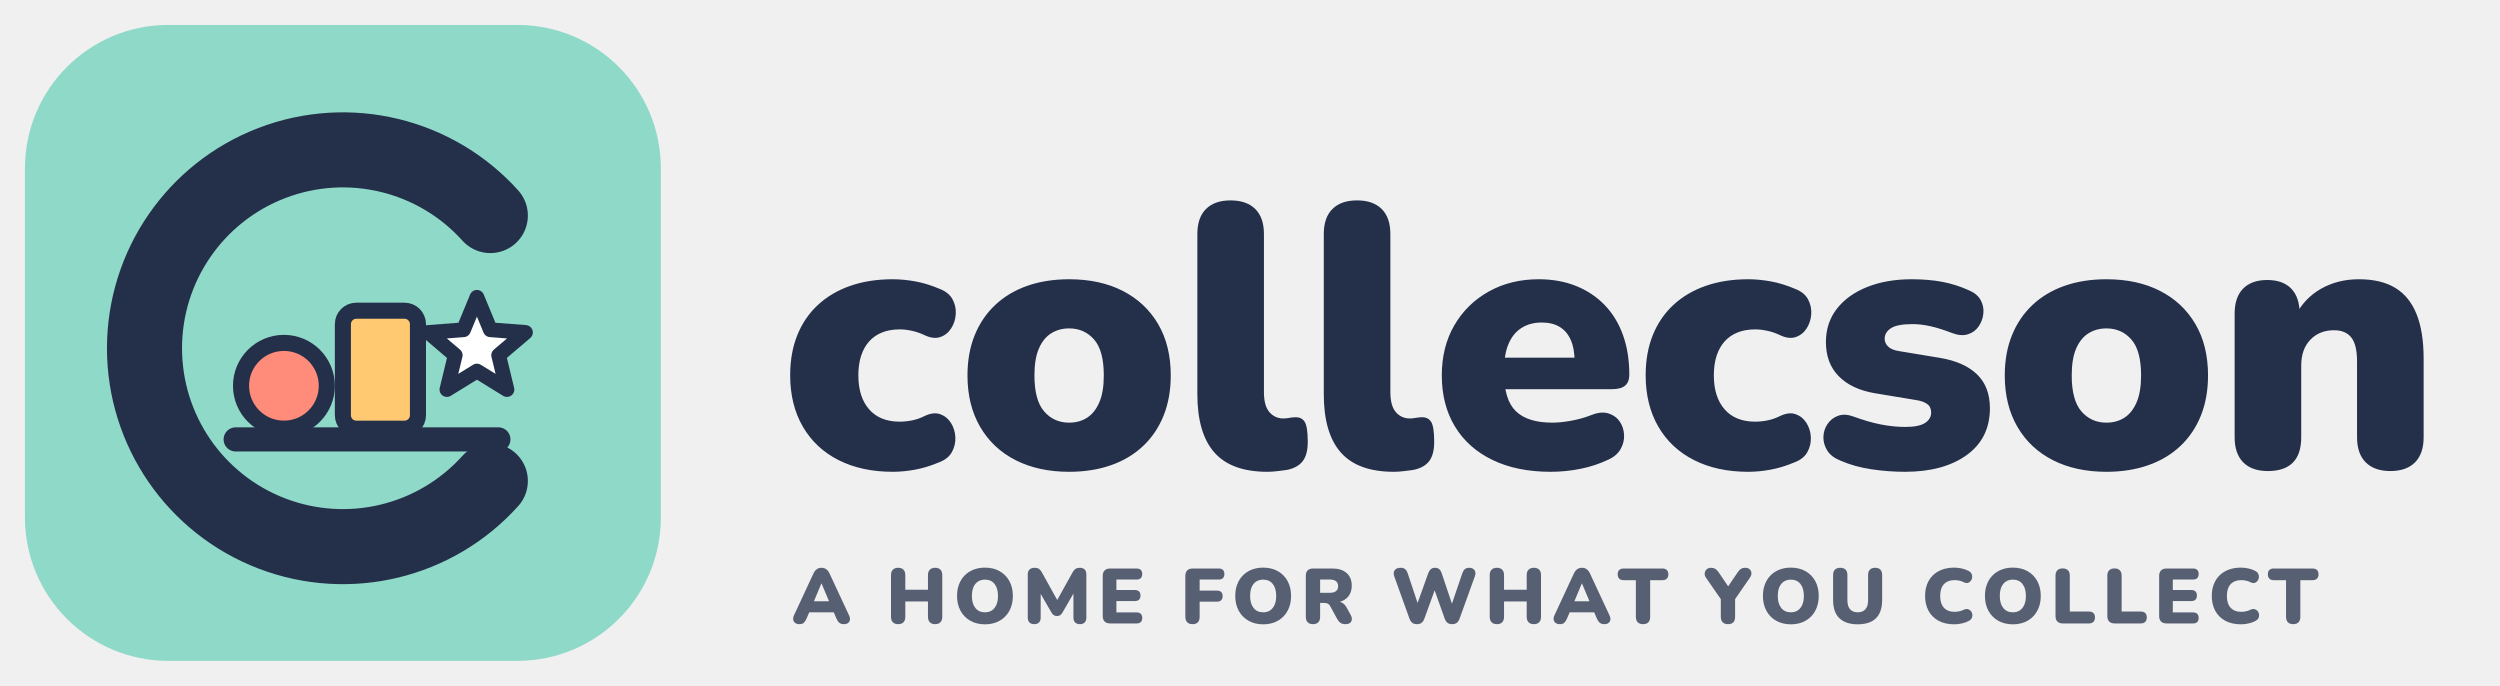
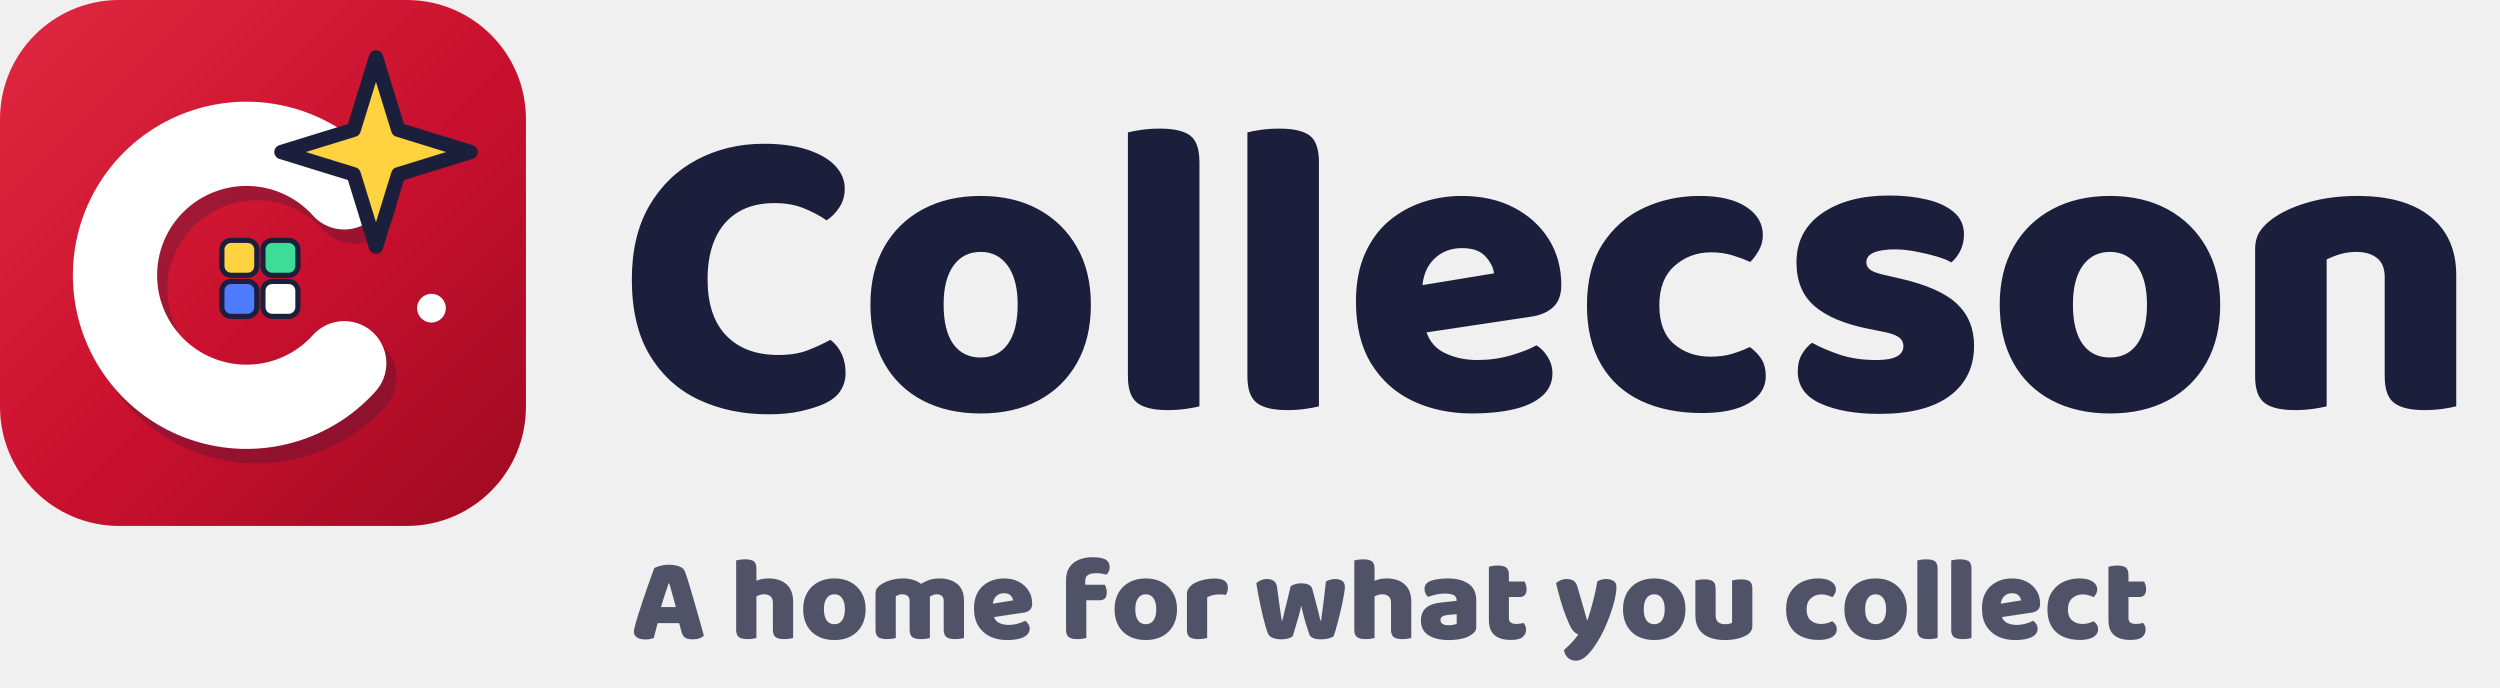
- <svg xmlns="http://www.w3.org/2000/svg" viewBox="0 0 802 220" role="img" aria-label="Collecson">
-   <rect x="8" y="8" width="204" height="204" rx="46" fill="#8FD9C9" />
-   <g transform="translate(110 110) scale(0.86) translate(-110 -110)">
-     <path d="M165.0 161.5 A74 74 0 1 1 165.0 62.5" fill="none" stroke="#24304A" stroke-width="28" stroke-linecap="round" />
-     <path d="M70 146 H168" stroke="#24304A" stroke-width="9" stroke-linecap="round" />
-     <circle cx="88" cy="126" r="16" fill="#FF8C7A" stroke="#24304A" stroke-width="6" />
-     <rect x="110" y="98" width="28" height="44" rx="5" fill="#FFC971" stroke="#24304A" stroke-width="6" />
-     <polygon points="160.0,93.0 165.0,105.1 178.1,106.1 168.1,114.6 171.2,127.4 160.0,120.5 148.8,127.4 151.9,114.6 141.9,106.1 155.0,105.1" fill="#FFFFFF" stroke="#24304A" stroke-width="5.5" stroke-linejoin="round" />
-   </g>
-   <path d="M286.376 151.353Q276.446 151.353 269.032 147.612Q261.617 143.87 257.552 136.872Q253.487 129.873 253.487 120.36Q253.487 113.203 255.779 107.508Q258.07 101.813 262.413 97.799Q266.757 93.784 272.818 91.684Q278.88 89.584 286.376 89.584Q289.876 89.584 293.692 90.28Q297.507 90.977 301.587 92.731Q304.427 93.854 305.601 96.071Q306.776 98.287 306.607 100.793Q306.439 103.3 305.146 105.326Q303.853 107.352 301.674 108.112Q299.496 108.872 296.69 107.562Q294.74 106.615 292.631 106.141Q290.522 105.668 288.615 105.668Q285.422 105.668 282.958 106.66Q280.494 107.652 278.816 109.532Q277.137 111.412 276.249 114.126Q275.36 116.84 275.36 120.403Q275.36 127.368 278.816 131.318Q282.271 135.269 288.615 135.269Q290.522 135.269 292.609 134.855Q294.696 134.442 296.69 133.418Q299.496 132.108 301.653 132.89Q303.809 133.671 305.081 135.698Q306.352 137.724 306.477 140.23Q306.602 142.736 305.406 144.953Q304.21 147.169 301.413 148.249Q297.377 149.96 293.627 150.656Q289.876 151.353 286.376 151.353ZM342.973 151.353Q333.163 151.353 325.83 147.633Q318.497 143.913 314.432 136.937Q310.367 129.96 310.367 120.447Q310.367 113.29 312.659 107.595Q314.95 101.9 319.255 97.842Q323.56 93.784 329.578 91.684Q335.596 89.584 342.973 89.584Q352.859 89.584 360.153 93.304Q367.448 97.024 371.513 103.94Q375.578 110.857 375.578 120.447Q375.578 127.603 373.286 133.32Q370.995 139.037 366.69 143.095Q362.385 147.153 356.367 149.253Q350.349 151.353 342.973 151.353ZM342.973 135.586Q346.263 135.586 348.742 134Q351.221 132.415 352.659 129.074Q354.098 125.734 354.098 120.447Q354.098 112.456 350.976 108.904Q347.853 105.351 342.973 105.351Q339.759 105.351 337.241 106.915Q334.724 108.479 333.286 111.781Q331.847 115.083 331.847 120.447Q331.847 128.394 334.969 131.99Q338.092 135.586 342.973 135.586ZM406.603 151.353Q395.034 151.353 389.572 145.155Q384.111 138.957 384.111 126.461V75.065Q384.111 69.813 386.874 67.05Q389.637 64.287 394.769 64.287Q399.902 64.287 402.686 67.05Q405.471 69.813 405.471 75.065V125.818Q405.471 130.188 407.236 132.215Q409.001 134.242 411.712 134.242Q412.596 134.242 413.512 134.068Q414.429 133.893 415.422 133.849Q417.562 133.762 418.545 135.324Q419.528 136.885 419.528 141.745Q419.528 145.894 417.868 147.995Q416.209 150.097 412.759 150.763Q411.789 150.883 409.971 151.118Q408.153 151.353 406.603 151.353ZM447.163 151.353Q435.594 151.353 430.132 145.155Q424.671 138.957 424.671 126.461V75.065Q424.671 69.813 427.434 67.05Q430.197 64.287 435.329 64.287Q440.462 64.287 443.246 67.05Q446.031 69.813 446.031 75.065V125.818Q446.031 130.188 447.796 132.215Q449.561 134.242 452.272 134.242Q453.156 134.242 454.072 134.068Q454.989 133.893 455.982 133.849Q458.122 133.762 459.105 135.324Q460.088 136.885 460.088 141.745Q460.088 145.894 458.428 147.995Q456.769 150.097 453.319 150.763Q452.349 150.883 450.531 151.118Q448.713 151.353 447.163 151.353ZM497.446 151.353Q486.643 151.353 478.792 147.557Q470.94 143.76 466.734 136.805Q462.527 129.85 462.527 120.413Q462.527 111.293 466.537 104.377Q470.547 97.46 477.59 93.522Q484.633 89.584 493.613 89.584Q500.236 89.584 505.599 91.739Q510.962 93.893 514.809 97.887Q518.655 101.88 520.669 107.532Q522.682 113.183 522.682 120.176Q522.682 122.566 521.335 123.706Q519.988 124.846 517.152 124.846H480.394V114.75H506.988L505.145 116.244Q505.145 111.873 503.908 109.073Q502.671 106.272 500.339 104.867Q498.007 103.462 494.596 103.462Q490.859 103.462 488.123 105.189Q485.388 106.916 483.949 110.294Q482.511 113.673 482.511 118.71V119.704Q482.511 128.241 486.288 131.913Q490.065 135.586 497.992 135.586Q500.653 135.586 504.093 134.959Q507.533 134.332 510.63 133.102Q513.763 131.892 516.066 132.646Q518.369 133.401 519.624 135.252Q520.879 137.104 521.004 139.495Q521.129 141.886 519.884 144.069Q518.64 146.253 515.867 147.496Q511.743 149.446 507.011 150.4Q502.279 151.353 497.446 151.353ZM560.816 151.353Q550.886 151.353 543.472 147.612Q536.057 143.87 531.992 136.872Q527.927 129.873 527.927 120.36Q527.927 113.203 530.219 107.508Q532.51 101.813 536.853 97.799Q541.197 93.784 547.258 91.684Q553.32 89.584 560.816 89.584Q564.316 89.584 568.132 90.28Q571.947 90.977 576.027 92.731Q578.867 93.854 580.041 96.071Q581.216 98.287 581.047 100.793Q580.879 103.3 579.586 105.326Q578.293 107.352 576.114 108.112Q573.936 108.872 571.13 107.562Q569.18 106.615 567.071 106.141Q564.962 105.668 563.055 105.668Q559.862 105.668 557.398 106.66Q554.934 107.652 553.256 109.532Q551.577 111.412 550.689 114.126Q549.8 116.84 549.8 120.403Q549.8 127.368 553.256 131.318Q556.711 135.269 563.055 135.269Q564.962 135.269 567.049 134.855Q569.136 134.442 571.13 133.418Q573.936 132.108 576.093 132.89Q578.249 133.671 579.521 135.698Q580.792 137.724 580.917 140.23Q581.042 142.736 579.846 144.953Q578.65 147.169 575.853 148.249Q571.817 149.96 568.067 150.656Q564.316 151.353 560.816 151.353ZM611.136 151.353Q605.747 151.353 600.331 150.541Q594.916 149.73 590.433 147.779Q587.44 146.579 586.162 144.5Q584.884 142.42 584.949 140.148Q585.014 137.877 586.264 136.026Q587.514 134.174 589.632 133.393Q591.75 132.612 594.436 133.572Q599.389 135.392 603.436 136.177Q607.483 136.962 611.18 136.962Q615.637 136.962 617.576 135.672Q619.515 134.381 619.515 132.367Q619.515 130.527 618.229 129.601Q616.944 128.676 614.68 128.339L601.377 126.136Q593.937 124.849 589.846 120.676Q585.754 116.503 585.754 109.76Q585.754 103.54 589.279 99.033Q592.804 94.527 599.019 92.055Q605.233 89.584 613.243 89.584Q618.676 89.584 623.105 90.417Q627.533 91.251 631.776 93.191Q634.343 94.304 635.424 96.324Q636.506 98.344 636.26 100.615Q636.015 102.886 634.744 104.721Q633.472 106.556 631.316 107.239Q629.16 107.922 626.353 106.885Q622.403 105.348 619.328 104.662Q616.253 103.975 613.593 103.975Q608.632 103.975 606.617 105.287Q604.601 106.599 604.601 108.656Q604.601 110.104 605.707 111.171Q606.812 112.238 609.066 112.608L622.369 114.811Q630.092 116.098 634.227 120.091Q638.362 124.084 638.362 130.947Q638.362 140.627 630.909 145.99Q623.456 151.353 611.136 151.353ZM675.733 151.353Q665.923 151.353 658.59 147.633Q651.257 143.913 647.192 136.937Q643.127 129.96 643.127 120.447Q643.127 113.29 645.419 107.595Q647.71 101.9 652.015 97.842Q656.32 93.784 662.338 91.684Q668.356 89.584 675.733 89.584Q685.619 89.584 692.913 93.304Q700.208 97.024 704.273 103.94Q708.338 110.857 708.338 120.447Q708.338 127.603 706.046 133.32Q703.755 139.037 699.45 143.095Q695.145 147.153 689.127 149.253Q683.109 151.353 675.733 151.353ZM675.733 135.586Q679.023 135.586 681.502 134Q683.981 132.415 685.419 129.074Q686.858 125.734 686.858 120.447Q686.858 112.456 683.736 108.904Q680.613 105.351 675.733 105.351Q672.519 105.351 670.001 106.915Q667.484 108.479 666.046 111.781Q664.607 115.083 664.607 120.447Q664.607 128.394 667.729 131.99Q670.852 135.586 675.733 135.586ZM727.529 151.113Q722.397 151.113 719.634 148.329Q716.871 145.544 716.871 140.292V100.602Q716.871 95.349 719.595 92.587Q722.32 89.824 727.333 89.824Q732.345 89.824 735.031 92.587Q737.718 95.349 737.718 100.602V106.157L736.398 101.241Q739.267 95.647 744.618 92.615Q749.968 89.584 756.741 89.584Q763.821 89.584 768.381 92.339Q772.941 95.093 775.221 100.74Q777.501 106.387 777.501 115.083V140.292Q777.501 145.544 774.738 148.329Q771.975 151.113 766.843 151.113Q761.71 151.113 758.926 148.329Q756.141 145.544 756.141 140.292V115.956Q756.141 110.572 754.289 108.257Q752.437 105.941 748.8 105.941Q744.039 105.941 741.135 109.008Q738.231 112.076 738.231 117.23V140.292Q738.231 151.113 727.529 151.113Z" fill="#24304A" />
-   <path d="M256.435 200.232Q255.644 200.232 255.122 199.861Q254.599 199.49 254.469 198.852Q254.338 198.214 254.699 197.416L260.932 184.02Q261.385 183.039 262.039 182.591Q262.693 182.143 263.548 182.143Q264.395 182.143 265.041 182.591Q265.687 183.039 266.14 184.02L272.382 197.416Q272.768 198.23 272.653 198.873Q272.539 199.515 272.037 199.874Q271.535 200.232 270.769 200.232Q269.781 200.232 269.242 199.775Q268.703 199.317 268.275 198.314L266.922 195.162L268.687 196.436H258.376L260.141 195.162L258.797 198.314Q258.36 199.327 257.882 199.779Q257.405 200.232 256.435 200.232ZM263.498 187.175 260.605 194.095 259.891 192.896H267.172L266.467 194.095L263.548 187.175ZM288.133 200.232Q287.023 200.232 286.427 199.619Q285.831 199.006 285.831 197.88V184.495Q285.831 183.36 286.427 182.752Q287.023 182.143 288.133 182.143Q289.243 182.143 289.831 182.752Q290.42 183.36 290.42 184.495V189.182H297.691V184.495Q297.691 183.36 298.287 182.752Q298.883 182.143 299.993 182.143Q301.103 182.143 301.691 182.752Q302.28 183.36 302.28 184.495V197.88Q302.28 199.006 301.691 199.619Q301.103 200.232 299.993 200.232Q298.883 200.232 298.287 199.619Q297.691 199.006 297.691 197.88V192.959H290.42V197.88Q290.42 199.006 289.844 199.619Q289.268 200.232 288.133 200.232ZM315.971 200.282Q313.31 200.282 311.285 199.141Q309.261 198.0 308.139 195.947Q307.017 193.893 307.017 191.175Q307.017 189.116 307.657 187.445Q308.297 185.775 309.482 184.58Q310.666 183.384 312.316 182.739Q313.967 182.093 315.971 182.093Q318.658 182.093 320.67 183.222Q322.682 184.35 323.803 186.391Q324.925 188.432 324.925 191.166Q324.925 193.225 324.285 194.9Q323.645 196.575 322.461 197.783Q321.277 198.991 319.627 199.636Q317.976 200.282 315.971 200.282ZM315.971 196.43Q317.293 196.43 318.223 195.8Q319.153 195.17 319.654 193.992Q320.155 192.815 320.155 191.175Q320.155 188.702 319.048 187.323Q317.942 185.945 315.971 185.945Q314.675 185.945 313.732 186.562Q312.79 187.18 312.289 188.345Q311.788 189.51 311.788 191.175Q311.788 193.655 312.899 195.043Q314.009 196.43 315.971 196.43ZM331.778 200.232Q330.775 200.232 330.24 199.68Q329.706 199.129 329.706 198.125V184.25Q329.706 183.237 330.281 182.69Q330.857 182.143 331.892 182.143Q332.773 182.143 333.287 182.484Q333.801 182.826 334.229 183.608L339.589 193.261H338.726L344.086 183.608Q344.514 182.826 345.032 182.484Q345.549 182.143 346.414 182.143Q347.417 182.143 347.96 182.69Q348.502 183.237 348.502 184.25V198.125Q348.502 199.129 347.972 199.68Q347.442 200.232 346.43 200.232Q345.427 200.232 344.892 199.68Q344.357 199.129 344.357 198.125V189.52H344.875L340.839 196.524Q340.509 197.077 340.114 197.349Q339.719 197.621 339.085 197.621Q338.45 197.621 338.046 197.344Q337.642 197.068 337.322 196.524L333.267 189.511H333.851V198.125Q333.851 199.129 333.321 199.68Q332.791 200.232 331.778 200.232ZM356.142 200.0Q354.982 200.0 354.369 199.387Q353.756 198.774 353.756 197.614V184.761Q353.756 183.601 354.369 182.988Q354.982 182.375 356.142 182.375H364.636Q365.517 182.375 365.974 182.828Q366.431 183.28 366.431 184.136Q366.431 185 365.974 185.458Q365.517 185.915 364.636 185.915H358.14V189.28H364.07Q364.96 189.28 365.412 189.733Q365.865 190.186 365.865 191.05Q365.865 191.914 365.412 192.367Q364.96 192.82 364.07 192.82H358.14V196.46H364.636Q365.517 196.46 365.974 196.913Q366.431 197.366 366.431 198.23Q366.431 199.095 365.974 199.547Q365.517 200.0 364.636 200.0ZM382.576 200.232Q381.466 200.232 380.861 199.619Q380.256 199.006 380.256 197.845V184.761Q380.256 183.601 380.869 182.988Q381.482 182.375 382.642 182.375H390.984Q391.873 182.375 392.326 182.828Q392.779 183.28 392.779 184.136Q392.779 185 392.326 185.458Q391.873 185.915 390.984 185.915H384.845V189.469H390.427Q391.308 189.469 391.765 189.922Q392.222 190.374 392.222 191.23Q392.222 192.094 391.765 192.552Q391.308 193.009 390.427 193.009H384.845V197.845Q384.845 200.232 382.576 200.232ZM405.221 200.282Q402.56 200.282 400.535 199.141Q398.511 198.0 397.389 195.947Q396.267 193.893 396.267 191.175Q396.267 189.116 396.907 187.445Q397.547 185.775 398.732 184.58Q399.916 183.384 401.566 182.739Q403.217 182.093 405.221 182.093Q407.908 182.093 409.92 183.222Q411.932 184.35 413.053 186.391Q414.175 188.432 414.175 191.166Q414.175 193.225 413.535 194.9Q412.895 196.575 411.711 197.783Q410.527 198.991 408.877 199.636Q407.226 200.282 405.221 200.282ZM405.221 196.43Q406.543 196.43 407.473 195.8Q408.403 195.17 408.904 193.992Q409.405 192.815 409.405 191.175Q409.405 188.702 408.298 187.323Q407.192 185.945 405.221 185.945Q403.925 185.945 402.982 186.562Q402.04 187.18 401.539 188.345Q401.038 189.51 401.038 191.175Q401.038 193.655 402.149 195.043Q403.259 196.43 405.221 196.43ZM421.208 200.232Q420.098 200.232 419.502 199.619Q418.906 199.006 418.906 197.895V184.702Q418.906 183.567 419.514 182.971Q420.123 182.375 421.233 182.375H427.386Q430.382 182.375 432.012 183.842Q433.643 185.31 433.643 187.889Q433.643 189.578 432.907 190.809Q432.17 192.04 430.781 192.705Q429.391 193.37 427.386 193.37L427.579 192.931H428.787Q429.86 192.931 430.678 193.439Q431.497 193.947 432.056 194.99L433.292 197.252Q433.704 197.984 433.671 198.668Q433.638 199.352 433.136 199.792Q432.635 200.232 431.64 200.232Q430.678 200.232 430.061 199.833Q429.445 199.433 428.976 198.578L426.691 194.391Q426.4 193.844 425.939 193.637Q425.479 193.429 424.88 193.429H423.495V197.895Q423.495 199.006 422.919 199.619Q422.343 200.232 421.208 200.232ZM423.495 190.176H426.548Q427.874 190.176 428.57 189.647Q429.266 189.118 429.266 188.028Q429.266 186.964 428.57 186.435Q427.874 185.906 426.548 185.906H423.495ZM454.56 200.232Q453.63 200.232 453.058 199.795Q452.486 199.358 452.14 198.419L447.266 184.857Q446.863 183.722 447.41 182.933Q447.958 182.143 449.314 182.143Q450.26 182.143 450.779 182.583Q451.297 183.023 451.602 183.954L455.32 195.117H454.16L458.158 183.947Q458.504 183.017 459.022 182.58Q459.541 182.143 460.364 182.143Q461.188 182.143 461.698 182.58Q462.207 183.017 462.521 183.972L466.273 195.117H465.286L469.095 183.954Q469.4 183.033 469.91 182.588Q470.421 182.143 471.342 182.143Q472.51 182.143 473.036 182.933Q473.563 183.722 473.144 184.857L468.236 198.444Q467.907 199.358 467.347 199.795Q466.787 200.232 465.841 200.232Q464.911 200.232 464.343 199.795Q463.775 199.358 463.445 198.419L459.926 188.525H460.548L456.947 198.444Q456.601 199.358 456.054 199.795Q455.507 200.232 454.56 200.232ZM480.208 200.232Q479.098 200.232 478.502 199.619Q477.906 199.006 477.906 197.88V184.495Q477.906 183.36 478.502 182.752Q479.098 182.143 480.208 182.143Q481.318 182.143 481.906 182.752Q482.495 183.36 482.495 184.495V189.182H489.766V184.495Q489.766 183.36 490.362 182.752Q490.958 182.143 492.068 182.143Q493.178 182.143 493.766 182.752Q494.355 183.36 494.355 184.495V197.88Q494.355 199.006 493.766 199.619Q493.178 200.232 492.068 200.232Q490.958 200.232 490.362 199.619Q489.766 199.006 489.766 197.88V192.959H482.495V197.88Q482.495 199.006 481.919 199.619Q481.343 200.232 480.208 200.232ZM500.385 200.232Q499.594 200.232 499.072 199.861Q498.549 199.49 498.419 198.852Q498.288 198.214 498.649 197.416L504.882 184.02Q505.335 183.039 505.989 182.591Q506.643 182.143 507.498 182.143Q508.345 182.143 508.991 182.591Q509.637 183.039 510.09 184.02L516.332 197.416Q516.718 198.23 516.603 198.873Q516.489 199.515 515.987 199.874Q515.485 200.232 514.719 200.232Q513.731 200.232 513.192 199.775Q512.653 199.317 512.225 198.314L510.872 195.162L512.637 196.436H502.326L504.091 195.162L502.747 198.314Q502.31 199.327 501.832 199.779Q501.355 200.232 500.385 200.232ZM507.448 187.175 504.555 194.095 503.841 192.896H511.122L510.417 194.095L507.498 187.175ZM527.087 200.232Q525.977 200.232 525.381 199.619Q524.785 199.006 524.785 197.895V186.12H520.852Q519.93 186.12 519.44 185.629Q518.95 185.139 518.95 184.243Q518.95 183.337 519.44 182.856Q519.93 182.375 520.852 182.375H533.307Q534.228 182.375 534.719 182.856Q535.209 183.337 535.209 184.243Q535.209 185.139 534.719 185.629Q534.228 186.12 533.307 186.12H529.374V197.895Q529.374 199.006 528.798 199.619Q528.223 200.232 527.087 200.232ZM554.335 200.232Q553.225 200.232 552.629 199.619Q552.033 199.006 552.033 197.855V190.989L552.963 193.536L547.226 185.253Q546.805 184.643 546.866 183.915Q546.928 183.187 547.462 182.665Q547.997 182.143 548.991 182.143Q549.699 182.143 550.271 182.489Q550.843 182.835 551.362 183.615L554.847 188.768H553.939L557.45 183.599Q557.977 182.81 558.528 182.476Q559.079 182.143 559.82 182.143Q560.773 182.143 561.296 182.624Q561.818 183.105 561.854 183.829Q561.891 184.552 561.388 185.294L555.7 193.536L556.622 190.989V197.855Q556.622 200.232 554.335 200.232ZM574.496 200.282Q571.835 200.282 569.81 199.141Q567.786 198.0 566.664 195.947Q565.542 193.893 565.542 191.175Q565.542 189.116 566.182 187.445Q566.822 185.775 568.007 184.58Q569.191 183.384 570.841 182.739Q572.492 182.093 574.496 182.093Q577.183 182.093 579.195 183.222Q581.207 184.35 582.328 186.391Q583.45 188.432 583.45 191.166Q583.45 193.225 582.81 194.9Q582.17 196.575 580.986 197.783Q579.802 198.991 578.152 199.636Q576.501 200.282 574.496 200.282ZM574.496 196.43Q575.818 196.43 576.748 195.8Q577.678 195.17 578.179 193.992Q578.68 192.815 578.68 191.175Q578.68 188.702 577.573 187.323Q576.467 185.945 574.496 185.945Q573.2 185.945 572.257 186.562Q571.315 187.18 570.814 188.345Q570.313 189.51 570.313 191.175Q570.313 193.655 571.424 195.043Q572.534 196.43 574.496 196.43ZM595.969 200.282Q594.048 200.282 592.573 199.791Q591.097 199.3 590.083 198.331Q589.07 197.361 588.563 195.897Q588.056 194.433 588.056 192.488V184.47Q588.056 183.326 588.652 182.735Q589.248 182.143 590.358 182.143Q591.468 182.143 592.056 182.735Q592.645 183.326 592.645 184.47V192.542Q592.645 194.47 593.501 195.45Q594.357 196.43 595.969 196.43Q597.581 196.43 598.432 195.45Q599.284 194.47 599.284 192.542V184.47Q599.284 183.326 599.872 182.735Q600.46 182.143 601.554 182.143Q602.639 182.143 603.22 182.735Q603.8 183.326 603.8 184.47V192.488Q603.8 195.081 602.914 196.82Q602.029 198.559 600.283 199.42Q598.537 200.282 595.969 200.282ZM626.933 200.282Q624.008 200.282 621.909 199.153Q619.811 198.025 618.689 195.98Q617.567 193.934 617.567 191.175Q617.567 189.116 618.207 187.445Q618.847 185.775 620.06 184.58Q621.273 183.384 623.006 182.739Q624.739 182.093 626.933 182.093Q628.085 182.093 629.322 182.363Q630.559 182.633 631.495 183.14Q632.212 183.513 632.483 184.095Q632.753 184.677 632.669 185.282Q632.585 185.887 632.233 186.355Q631.88 186.823 631.33 186.988Q630.78 187.153 630.118 186.835Q629.375 186.463 628.635 186.286Q627.894 186.108 627.097 186.108Q625.545 186.108 624.504 186.698Q623.463 187.287 622.941 188.407Q622.42 189.526 622.42 191.175Q622.42 192.815 622.941 193.951Q623.463 195.088 624.504 195.677Q625.545 196.267 627.097 196.267Q627.76 196.267 628.509 196.109Q629.258 195.951 629.972 195.611Q630.713 195.27 631.302 195.419Q631.892 195.568 632.263 196.019Q632.635 196.47 632.727 197.066Q632.819 197.662 632.566 198.227Q632.312 198.792 631.654 199.149Q630.782 199.667 629.49 199.974Q628.198 200.282 626.933 200.282ZM645.721 200.282Q643.06 200.282 641.035 199.141Q639.011 198.0 637.889 195.947Q636.767 193.893 636.767 191.175Q636.767 189.116 637.407 187.445Q638.047 185.775 639.232 184.58Q640.416 183.384 642.066 182.739Q643.717 182.093 645.721 182.093Q648.408 182.093 650.42 183.222Q652.432 184.35 653.553 186.391Q654.675 188.432 654.675 191.166Q654.675 193.225 654.035 194.9Q653.395 196.575 652.211 197.783Q651.027 198.991 649.377 199.636Q647.726 200.282 645.721 200.282ZM645.721 196.43Q647.043 196.43 647.973 195.8Q648.903 195.17 649.404 193.992Q649.905 192.815 649.905 191.175Q649.905 188.702 648.798 187.323Q647.692 185.945 645.721 185.945Q644.425 185.945 643.482 186.562Q642.54 187.18 642.039 188.345Q641.538 189.51 641.538 191.175Q641.538 193.655 642.649 195.043Q643.759 196.43 645.721 196.43ZM661.733 200.0Q660.623 200.0 660.014 199.387Q659.406 198.774 659.406 197.664V184.675Q659.406 183.54 660.002 182.944Q660.598 182.348 661.708 182.348Q662.818 182.348 663.406 182.944Q663.995 183.54 663.995 184.675V196.174H670.111Q671.058 196.174 671.564 196.667Q672.07 197.161 672.07 198.082Q672.07 199.004 671.564 199.502Q671.058 200.0 670.111 200.0ZM678.358 200.0Q677.248 200.0 676.639 199.387Q676.031 198.774 676.031 197.664V184.675Q676.031 183.54 676.627 182.944Q677.223 182.348 678.333 182.348Q679.443 182.348 680.031 182.944Q680.62 183.54 680.62 184.675V196.174H686.736Q687.683 196.174 688.189 196.667Q688.695 197.161 688.695 198.082Q688.695 199.004 688.189 199.502Q687.683 200.0 686.736 200.0ZM695.042 200.0Q693.882 200.0 693.269 199.387Q692.656 198.774 692.656 197.614V184.761Q692.656 183.601 693.269 182.988Q693.882 182.375 695.042 182.375H703.536Q704.417 182.375 704.874 182.828Q705.331 183.28 705.331 184.136Q705.331 185 704.874 185.458Q704.417 185.915 703.536 185.915H697.04V189.28H702.97Q703.86 189.28 704.312 189.733Q704.765 190.186 704.765 191.05Q704.765 191.914 704.312 192.367Q703.86 192.82 702.97 192.82H697.04V196.46H703.536Q704.417 196.46 704.874 196.913Q705.331 197.366 705.331 198.23Q705.331 199.095 704.874 199.547Q704.417 200.0 703.536 200.0ZM718.908 200.282Q715.983 200.282 713.884 199.153Q711.786 198.025 710.664 195.98Q709.542 193.934 709.542 191.175Q709.542 189.116 710.182 187.445Q710.822 185.775 712.035 184.58Q713.248 183.384 714.981 182.739Q716.714 182.093 718.908 182.093Q720.06 182.093 721.297 182.363Q722.534 182.633 723.47 183.14Q724.187 183.513 724.458 184.095Q724.728 184.677 724.644 185.282Q724.56 185.887 724.208 186.355Q723.855 186.823 723.305 186.988Q722.755 187.153 722.093 186.835Q721.35 186.463 720.61 186.286Q719.869 186.108 719.072 186.108Q717.52 186.108 716.479 186.698Q715.438 187.287 714.916 188.407Q714.395 189.526 714.395 191.175Q714.395 192.815 714.916 193.951Q715.438 195.088 716.479 195.677Q717.52 196.267 719.072 196.267Q719.735 196.267 720.484 196.109Q721.233 195.951 721.947 195.611Q722.688 195.27 723.277 195.419Q723.867 195.568 724.238 196.019Q724.61 196.47 724.702 197.066Q724.794 197.662 724.541 198.227Q724.287 198.792 723.629 199.149Q722.757 199.667 721.465 199.974Q720.173 200.282 718.908 200.282ZM735.662 200.232Q734.552 200.232 733.956 199.619Q733.36 199.006 733.36 197.895V186.12H729.427Q728.505 186.12 728.015 185.629Q727.525 185.139 727.525 184.243Q727.525 183.337 728.015 182.856Q728.505 182.375 729.427 182.375H741.882Q742.803 182.375 743.294 182.856Q743.784 183.337 743.784 184.243Q743.784 185.139 743.294 185.629Q742.803 186.12 741.882 186.12H737.949V197.895Q737.949 199.006 737.373 199.619Q736.798 200.232 735.662 200.232Z" fill="#24304A" opacity="0.75" />
+ <svg xmlns="http://www.w3.org/2000/svg" viewBox="0 0 713 196" role="img" aria-label="Collecson">
+   <svg x="0" y="0" width="150" height="150" viewBox="0 0 512 512">
+     <defs>
+       <linearGradient id="rg" x1="0" y1="0" x2="1" y2="1">
+         <stop offset="0" stop-color="#E0283F" />
+         <stop offset=".55" stop-color="#C8102E" />
+         <stop offset="1" stop-color="#9E0B22" />
+       </linearGradient>
+     </defs>
+     <rect width="512" height="512" rx="116" fill="url(#rg)" />
+     <path d="M335.1 353.6 A128 128 0 1 1 335.1 182.4" fill="none" stroke="#1B1F3B" stroke-opacity=".25" stroke-width="82" stroke-linecap="round" transform="translate(10 14)" />
+     <path d="M335.1 353.6 A128 128 0 1 1 335.1 182.4" fill="none" stroke="#fff" stroke-width="82" stroke-linecap="round" />
+     <polygon points="366.0,56.0 387.7,126.3 458.0,148.0 387.7,169.7 366.0,240.0 344.3,169.7 274.0,148.0 344.3,126.3" fill="#FFD23F" stroke="#1B1F3B" stroke-width="14" stroke-linejoin="round" />
+     <rect x="216" y="234" width="34" height="34" rx="9" fill="#FFD23F" stroke="#1B1F3B" stroke-width="5" />
+     <rect x="256" y="234" width="34" height="34" rx="9" fill="#3DDC97" stroke="#1B1F3B" stroke-width="5" />
+     <rect x="216" y="274" width="34" height="34" rx="9" fill="#4D7CFE" stroke="#1B1F3B" stroke-width="5" />
+     <rect x="256" y="274" width="34" height="34" rx="9" fill="#FFFFFF" stroke="#1B1F3B" stroke-width="5" />
+     <circle cx="420" cy="300" r="14" fill="#fff" />
+   </svg>
+   <path d="M64.92 -62.16Q64.92 -59.16 63.36 -56.82Q61.8 -54.48 59.76 -53.16Q56.76 -55.2 53.16 -56.64Q49.56 -58.08 44.88 -58.08Q38.76 -58.08 34.5 -55.5Q30.24 -52.92 28.02 -48.06Q25.8 -43.2 25.8 -36.36Q25.8 -25.8 31.14 -20.28Q36.48 -14.76 45.96 -14.76Q50.88 -14.76 54.3 -16.08Q57.72 -17.4 60.84 -19.08Q62.88 -17.52 64.02 -15.12Q65.16 -12.72 65.16 -9.6Q65.16 -6.84 63.72 -4.56Q62.28 -2.28 58.8 -0.72Q56.64 0.24 52.68 1.2Q48.72 2.16 43.08 2.16Q32.28 2.16 23.46 -1.92Q14.64 -6.0 9.42 -14.52Q4.2 -23.04 4.2 -36.36Q4.2 -48.84 9.24 -57.42Q14.28 -66.0 22.86 -70.5Q31.44 -75.0 41.76 -75.0Q49.08 -75.0 54.24 -73.32Q59.4 -71.64 62.16 -68.76Q64.92 -65.88 64.92 -62.16ZM135.12 -29.16Q135.12 -19.56 131.22 -12.6Q127.32 -5.64 120.3 -1.86Q113.28 1.92 103.68 1.92Q94.2 1.92 87.12 -1.8Q80.04 -5.52 76.14 -12.48Q72.24 -19.44 72.24 -29.16Q72.24 -38.64 76.2 -45.6Q80.16 -52.56 87.24 -56.34Q94.32 -60.12 103.68 -60.12Q113.16 -60.12 120.18 -56.28Q127.2 -52.44 131.16 -45.48Q135.12 -38.52 135.12 -29.16ZM103.68 -44.16Q98.76 -44.16 95.94 -40.26Q93.12 -36.36 93.12 -29.16Q93.12 -21.72 95.88 -17.88Q98.64 -14.04 103.68 -14.04Q108.72 -14.04 111.48 -17.94Q114.24 -21.84 114.24 -29.16Q114.24 -36.24 111.42 -40.2Q108.6 -44.16 103.68 -44.16ZM145.68 -31.68H166.08V-0.12Q164.76 0.24 162.3 0.6Q159.84 0.96 156.96 0.96Q151.08 0.96 148.38 -1.08Q145.68 -3.12 145.68 -8.64ZM166.08 -21.0H145.68V-78.24Q147 -78.6 149.46 -78.96Q151.92 -79.32 154.8 -79.32Q160.8 -79.32 163.44 -77.34Q166.08 -75.36 166.08 -69.72ZM179.76 -31.68H200.16V-0.12Q198.84 0.24 196.38 0.6Q193.92 0.96 191.04 0.96Q185.16 0.96 182.46 -1.08Q179.76 -3.12 179.76 -8.64ZM200.16 -21.0H179.76V-78.24Q181.08 -78.6 183.54 -78.96Q186 -79.32 188.88 -79.32Q194.88 -79.32 197.52 -77.34Q200.16 -75.36 200.16 -69.72ZM223.08 -20.04 222.36 -33.48 250.08 -38.04Q249.84 -40.44 247.68 -42.84Q245.52 -45.24 240.96 -45.24Q236.16 -45.24 232.98 -42.12Q229.8 -39.0 229.56 -33.24L230.28 -23.16Q231.48 -17.64 235.74 -15.48Q240 -13.32 245.28 -13.32Q250.32 -13.32 254.88 -14.64Q259.44 -15.96 262.2 -17.52Q264.12 -16.32 265.44 -14.16Q266.76 -12.0 266.76 -9.6Q266.76 -5.64 263.82 -3.06Q260.88 -0.48 255.72 0.72Q250.56 1.92 243.84 1.92Q234.48 1.92 226.98 -1.62Q219.48 -5.16 215.1 -12.24Q210.72 -19.32 210.72 -30.0Q210.72 -37.92 213.3 -43.68Q215.88 -49.44 220.2 -53.04Q224.52 -56.64 229.86 -58.38Q235.2 -60.12 240.84 -60.12Q249.36 -60.12 255.72 -56.82Q262.08 -53.52 265.68 -47.82Q269.28 -42.12 269.28 -34.68Q269.28 -30.6 267 -28.44Q264.72 -26.28 260.64 -25.68ZM312 -44.04Q306 -44.04 301.62 -40.2Q297.24 -36.36 297.24 -28.92Q297.24 -21.48 301.44 -17.88Q305.64 -14.28 311.88 -14.28Q315.48 -14.28 318.3 -15.18Q321.12 -16.08 323.04 -17.04Q325.32 -15.36 326.46 -13.44Q327.6 -11.52 327.6 -8.76Q327.6 -3.96 322.86 -1.08Q318.12 1.8 309.36 1.8Q299.4 1.8 292.02 -1.68Q284.64 -5.16 280.62 -12.06Q276.6 -18.96 276.6 -28.92Q276.6 -39.48 281.04 -46.38Q285.48 -53.28 292.8 -56.7Q300.12 -60.12 308.76 -60.12Q317.28 -60.12 322.02 -57.0Q326.76 -53.88 326.76 -48.96Q326.76 -46.68 325.68 -44.7Q324.6 -42.72 323.16 -41.28Q321.12 -42.24 318.24 -43.14Q315.36 -44.04 312 -44.04ZM387 -17.4Q387 -8.28 380.1 -3.12Q373.2 2.04 360 2.04Q349.8 2.04 343.26 -0.9Q336.72 -3.84 336.72 -10.08Q336.72 -12.96 337.92 -15.0Q339.12 -17.04 340.8 -18.24Q344.28 -16.32 348.78 -14.82Q353.28 -13.32 359.16 -13.32Q366.84 -13.32 366.84 -17.28Q366.84 -18.96 365.4 -19.92Q363.96 -20.88 360.6 -21.48L357 -22.2Q346.68 -24.24 341.52 -28.68Q336.36 -33.12 336.36 -41.16Q336.36 -50.16 343.68 -55.2Q351 -60.24 362.76 -60.24Q368.64 -60.24 373.5 -59.1Q378.36 -57.96 381.24 -55.5Q384.12 -53.04 384.12 -49.2Q384.12 -46.56 383.1 -44.52Q382.08 -42.48 380.52 -41.16Q379.2 -42.0 376.38 -42.84Q373.56 -43.68 370.32 -44.28Q367.08 -44.88 364.56 -44.88Q360.6 -44.88 358.44 -43.98Q356.28 -43.08 356.28 -41.16Q356.28 -39.84 357.48 -39.0Q358.68 -38.16 362.04 -37.44L365.76 -36.6Q377.28 -33.96 382.14 -29.34Q387 -24.72 387 -17.4ZM457.2 -29.16Q457.2 -19.56 453.3 -12.6Q449.4 -5.64 442.38 -1.86Q435.36 1.92 425.76 1.92Q416.28 1.92 409.2 -1.8Q402.12 -5.52 398.22 -12.48Q394.32 -19.44 394.32 -29.16Q394.32 -38.64 398.28 -45.6Q402.24 -52.56 409.32 -56.34Q416.4 -60.12 425.76 -60.12Q435.24 -60.12 442.26 -56.28Q449.28 -52.44 453.24 -45.48Q457.2 -38.52 457.2 -29.16ZM425.76 -44.16Q420.84 -44.16 418.02 -40.26Q415.2 -36.36 415.2 -29.16Q415.2 -21.72 417.96 -17.88Q420.72 -14.04 425.76 -14.04Q430.8 -14.04 433.56 -17.94Q436.32 -21.84 436.32 -29.16Q436.32 -36.24 433.5 -40.2Q430.68 -44.16 425.76 -44.16ZM524.52 -37.56V-26.52H504.12V-36.96Q504.12 -40.68 501.9 -42.42Q499.68 -44.16 496.08 -44.16Q493.68 -44.16 491.58 -43.56Q489.48 -42.96 487.56 -42.0V-26.52H467.16V-44.76Q467.16 -48.0 468.54 -50.04Q469.92 -52.08 472.32 -53.76Q476.4 -56.64 482.64 -58.38Q488.88 -60.12 496.32 -60.12Q509.88 -60.12 517.2 -54.18Q524.52 -48.24 524.52 -37.56ZM467.16 -31.68H487.56V-0.12Q486.24 0.24 483.78 0.6Q481.32 0.96 478.44 0.96Q472.56 0.96 469.86 -1.08Q467.16 -3.12 467.16 -8.64ZM504.12 -31.68H524.52V-0.12Q523.2 0.24 520.74 0.6Q518.28 0.96 515.4 0.96Q509.52 0.96 506.82 -1.08Q504.12 -3.12 504.12 -8.64Z" transform="translate(176 116)" fill="#1B1F3B" />
+   <path d="M10.88 -15.606H10.676Q10.37 -14.654 9.996 -13.532Q9.622 -12.41 9.214 -11.169Q8.806 -9.928 8.432 -8.602L7.684 -4.76Q7.48 -4.08 7.327 -3.434Q7.174 -2.788 7.021 -2.21Q6.868 -1.632 6.732 -1.088Q6.596 -0.544 6.46 -0.034Q6.018 0.102 5.474 0.238Q4.93 0.374 4.182 0.374Q2.482 0.374 1.632 -0.221Q0.782 -0.816 0.782 -1.87Q0.782 -2.346 0.918 -2.822Q1.054 -3.298 1.224 -3.944Q1.496 -5.032 2.04 -6.749Q2.584 -8.466 3.247 -10.455Q3.91 -12.444 4.573 -14.348Q5.236 -16.252 5.78 -17.765Q6.324 -19.278 6.596 -19.992Q7.174 -20.332 8.364 -20.638Q9.554 -20.944 10.71 -20.944Q12.41 -20.944 13.736 -20.451Q15.062 -19.958 15.402 -18.87Q16.014 -17.136 16.711 -14.807Q17.408 -12.478 18.139 -9.945Q18.87 -7.412 19.55 -5.015Q20.23 -2.618 20.74 -0.714Q20.332 -0.272 19.516 0.034Q18.7 0.34 17.578 0.34Q15.912 0.34 15.266 -0.221Q14.62 -0.782 14.314 -1.938L13.464 -5.202L12.784 -8.704Q12.444 -10.03 12.104 -11.254Q11.764 -12.478 11.458 -13.583Q11.152 -14.688 10.88 -15.606ZM5.134 -4.284 7.48 -8.874H14.96L15.674 -4.284ZM46.206 -6.97H40.426V-9.996Q40.426 -11.39 39.729 -11.951Q39.032 -12.512 38.012 -12.512Q36.992 -12.512 36.21 -12.138Q35.428 -11.764 34.85 -11.322V-15.98Q35.632 -16.388 36.72 -16.711Q37.808 -17.034 39.1 -17.034Q42.432 -17.034 44.319 -15.351Q46.206 -13.668 46.206 -10.336ZM29.954 -8.976H35.734V-0.034Q35.36 0.068 34.663 0.17Q33.966 0.272 33.15 0.272Q31.484 0.272 30.719 -0.306Q29.954 -0.884 29.954 -2.448ZM40.426 -8.976H46.206V-0.034Q45.832 0.068 45.135 0.17Q44.438 0.272 43.622 0.272Q41.956 0.272 41.191 -0.306Q40.426 -0.884 40.426 -2.448ZM35.734 -5.95H29.954V-22.168Q30.328 -22.27 31.025 -22.372Q31.722 -22.474 32.538 -22.474Q34.238 -22.474 34.986 -21.913Q35.734 -21.352 35.734 -19.754ZM66.878 -8.262Q66.878 -5.542 65.773 -3.57Q64.668 -1.598 62.679 -0.527Q60.69 0.544 57.97 0.544Q55.284 0.544 53.278 -0.51Q51.272 -1.564 50.167 -3.536Q49.062 -5.508 49.062 -8.262Q49.062 -10.948 50.184 -12.92Q51.306 -14.892 53.312 -15.963Q55.318 -17.034 57.97 -17.034Q60.656 -17.034 62.645 -15.946Q64.634 -14.858 65.756 -12.886Q66.878 -10.914 66.878 -8.262ZM57.97 -12.512Q56.576 -12.512 55.777 -11.407Q54.978 -10.302 54.978 -8.262Q54.978 -6.154 55.76 -5.066Q56.542 -3.978 57.97 -3.978Q59.398 -3.978 60.18 -5.083Q60.962 -6.188 60.962 -8.262Q60.962 -10.268 60.163 -11.39Q59.364 -12.512 57.97 -12.512ZM85.204 -11.356V-7.514H79.424V-10.574Q79.424 -11.594 78.829 -12.053Q78.234 -12.512 77.384 -12.512Q76.738 -12.512 76.262 -12.325Q75.786 -12.138 75.48 -11.968V-7.514H69.7V-12.682Q69.7 -13.6 70.091 -14.178Q70.482 -14.756 71.162 -15.232Q72.318 -16.048 74.035 -16.541Q75.752 -17.034 77.622 -17.034Q79.22 -17.034 80.682 -16.541Q82.144 -16.048 83.334 -14.96Q83.606 -14.722 83.895 -14.484Q84.184 -14.246 84.32 -13.974Q84.694 -13.396 84.949 -12.716Q85.204 -12.036 85.204 -11.356ZM94.928 -10.744V-7.514H89.148V-10.574Q89.148 -11.594 88.604 -12.053Q88.06 -12.512 87.176 -12.512Q86.53 -12.512 85.952 -12.257Q85.374 -12.002 85.0 -11.696L81.838 -14.926Q83.028 -15.776 84.473 -16.405Q85.918 -17.034 88.06 -17.034Q89.794 -17.034 91.375 -16.422Q92.956 -15.81 93.942 -14.433Q94.928 -13.056 94.928 -10.744ZM69.7 -8.976H75.48V-0.034Q75.106 0.068 74.409 0.17Q73.712 0.272 72.896 0.272Q71.23 0.272 70.465 -0.306Q69.7 -0.884 69.7 -2.448ZM79.424 -8.976H85.204V-0.034Q84.83 0.068 84.133 0.17Q83.436 0.272 82.62 0.272Q80.954 0.272 80.189 -0.306Q79.424 -0.884 79.424 -2.448ZM89.148 -8.976H94.928V-0.034Q94.554 0.068 93.857 0.17Q93.16 0.272 92.344 0.272Q90.678 0.272 89.913 -0.306Q89.148 -0.884 89.148 -2.448ZM101.286 -5.678 101.082 -9.486 108.936 -10.778Q108.868 -11.458 108.256 -12.138Q107.644 -12.818 106.352 -12.818Q104.992 -12.818 104.091 -11.934Q103.19 -11.05 103.122 -9.418L103.326 -6.562Q103.666 -4.998 104.873 -4.386Q106.08 -3.774 107.576 -3.774Q109.004 -3.774 110.296 -4.148Q111.588 -4.522 112.37 -4.964Q112.914 -4.624 113.288 -4.012Q113.662 -3.4 113.662 -2.72Q113.662 -1.598 112.829 -0.867Q111.996 -0.136 110.534 0.204Q109.072 0.544 107.168 0.544Q104.516 0.544 102.391 -0.459Q100.266 -1.462 99.025 -3.468Q97.784 -5.474 97.784 -8.5Q97.784 -10.744 98.515 -12.376Q99.246 -14.008 100.47 -15.028Q101.694 -16.048 103.207 -16.541Q104.72 -17.034 106.318 -17.034Q108.732 -17.034 110.534 -16.099Q112.336 -15.164 113.356 -13.549Q114.376 -11.934 114.376 -9.826Q114.376 -8.67 113.73 -8.058Q113.084 -7.446 111.928 -7.276ZM128.656 -10.812V-15.232H135.082Q135.286 -14.892 135.473 -14.314Q135.66 -13.736 135.66 -13.056Q135.66 -11.866 135.133 -11.339Q134.606 -10.812 133.722 -10.812ZM129.506 -16.32V-11.492H124.032V-16.524Q124.032 -18.836 125.052 -20.281Q126.072 -21.726 127.789 -22.406Q129.506 -23.086 131.58 -23.086Q134.096 -23.086 135.286 -22.423Q136.476 -21.76 136.476 -20.162Q136.476 -19.482 136.187 -18.938Q135.898 -18.394 135.558 -18.122Q134.912 -18.292 134.215 -18.411Q133.518 -18.53 132.6 -18.53Q131.138 -18.53 130.322 -18.037Q129.506 -17.544 129.506 -16.32ZM124.032 -12.342H129.812V-0.034Q129.438 0.068 128.741 0.17Q128.044 0.272 127.228 0.272Q125.562 0.272 124.797 -0.306Q124.032 -0.884 124.032 -2.448ZM155.686 -8.262Q155.686 -5.542 154.581 -3.57Q153.476 -1.598 151.487 -0.527Q149.498 0.544 146.778 0.544Q144.092 0.544 142.086 -0.51Q140.08 -1.564 138.975 -3.536Q137.87 -5.508 137.87 -8.262Q137.87 -10.948 138.992 -12.92Q140.114 -14.892 142.12 -15.963Q144.126 -17.034 146.778 -17.034Q149.464 -17.034 151.453 -15.946Q153.442 -14.858 154.564 -12.886Q155.686 -10.914 155.686 -8.262ZM146.778 -12.512Q145.384 -12.512 144.585 -11.407Q143.786 -10.302 143.786 -8.262Q143.786 -6.154 144.568 -5.066Q145.35 -3.978 146.778 -3.978Q148.206 -3.978 148.988 -5.083Q149.77 -6.188 149.77 -8.262Q149.77 -10.268 148.971 -11.39Q148.172 -12.512 146.778 -12.512ZM164.288 -11.662V-7.786H158.508V-12.546Q158.508 -13.532 159.035 -14.263Q159.562 -14.994 160.412 -15.538Q161.602 -16.252 163.2 -16.626Q164.798 -17.0 166.498 -17.0Q170.204 -17.0 170.204 -14.382Q170.204 -13.77 170.034 -13.243Q169.864 -12.716 169.626 -12.342Q169.286 -12.41 168.81 -12.444Q168.334 -12.478 167.756 -12.478Q166.906 -12.478 165.954 -12.274Q165.002 -12.07 164.288 -11.662ZM158.508 -8.976H164.288V-0.034Q163.914 0.068 163.217 0.17Q162.52 0.272 161.704 0.272Q160.038 0.272 159.273 -0.306Q158.508 -0.884 158.508 -2.448ZM191.114 -9.282Q190.808 -7.718 190.315 -6.018Q189.822 -4.318 189.38 -2.856Q188.938 -1.394 188.7 -0.578Q188.258 -0.17 187.425 0.085Q186.592 0.34 185.47 0.34Q184.11 0.34 183.073 -0.051Q182.036 -0.442 181.696 -1.156Q181.39 -1.836 181.016 -3.077Q180.642 -4.318 180.251 -5.933Q179.86 -7.548 179.486 -9.299Q179.112 -11.05 178.806 -12.699Q178.5 -14.348 178.296 -15.674Q178.772 -16.15 179.571 -16.507Q180.37 -16.864 181.322 -16.864Q182.512 -16.864 183.277 -16.337Q184.042 -15.81 184.212 -14.518Q184.552 -11.934 184.79 -10.234Q185.028 -8.534 185.181 -7.497Q185.334 -6.46 185.419 -5.882Q185.504 -5.304 185.572 -4.964H185.708Q185.878 -5.712 186.252 -7.259Q186.626 -8.806 187.136 -10.812Q187.646 -12.818 188.122 -14.858Q188.802 -15.232 189.482 -15.436Q190.162 -15.64 191.114 -15.64Q192.304 -15.64 193.154 -15.266Q194.004 -14.892 194.242 -14.11Q194.786 -12.138 195.262 -10.302Q195.738 -8.466 196.095 -7.072Q196.452 -5.678 196.588 -4.964H196.758Q197.132 -7.582 197.489 -10.421Q197.846 -13.26 198.152 -16.15Q199.376 -16.864 200.804 -16.864Q201.994 -16.864 202.776 -16.354Q203.558 -15.844 203.558 -14.586Q203.558 -14.042 203.388 -12.971Q203.218 -11.9 202.946 -10.54Q202.674 -9.18 202.317 -7.684Q201.96 -6.188 201.603 -4.794Q201.246 -3.4 200.923 -2.295Q200.6 -1.19 200.362 -0.578Q199.92 -0.17 198.917 0.085Q197.914 0.34 196.792 0.34Q193.936 0.34 193.426 -1.088Q193.154 -1.904 192.712 -3.247Q192.27 -4.59 191.845 -6.188Q191.42 -7.786 191.114 -9.282ZM222.496 -6.97H216.716V-9.996Q216.716 -11.39 216.019 -11.951Q215.322 -12.512 214.302 -12.512Q213.282 -12.512 212.5 -12.138Q211.718 -11.764 211.14 -11.322V-15.98Q211.922 -16.388 213.01 -16.711Q214.098 -17.034 215.39 -17.034Q218.722 -17.034 220.609 -15.351Q222.496 -13.668 222.496 -10.336ZM206.244 -8.976H212.024V-0.034Q211.65 0.068 210.953 0.17Q210.256 0.272 209.44 0.272Q207.774 0.272 207.009 -0.306Q206.244 -0.884 206.244 -2.448ZM216.716 -8.976H222.496V-0.034Q222.122 0.068 221.425 0.17Q220.728 0.272 219.912 0.272Q218.246 0.272 217.481 -0.306Q216.716 -0.884 216.716 -2.448ZM212.024 -5.95H206.244V-22.168Q206.618 -22.27 207.315 -22.372Q208.012 -22.474 208.828 -22.474Q210.528 -22.474 211.276 -21.913Q212.024 -21.352 212.024 -19.754ZM233.138 -3.672Q233.716 -3.672 234.413 -3.791Q235.11 -3.91 235.45 -4.114V-6.834L233.002 -6.63Q232.05 -6.562 231.438 -6.222Q230.826 -5.882 230.826 -5.202Q230.826 -4.522 231.353 -4.097Q231.88 -3.672 233.138 -3.672ZM232.866 -17.034Q236.572 -17.034 238.799 -15.521Q241.026 -14.008 241.026 -10.812V-3.196Q241.026 -2.312 240.533 -1.751Q240.04 -1.19 239.36 -0.782Q238.272 -0.136 236.708 0.204Q235.144 0.544 233.138 0.544Q229.568 0.544 227.409 -0.833Q225.25 -2.21 225.25 -4.998Q225.25 -7.344 226.661 -8.602Q228.072 -9.86 230.962 -10.166L235.416 -10.642V-10.88Q235.416 -11.866 234.549 -12.291Q233.682 -12.716 232.05 -12.716Q230.792 -12.716 229.551 -12.444Q228.31 -12.172 227.324 -11.764Q226.882 -12.07 226.576 -12.699Q226.27 -13.328 226.27 -14.008Q226.27 -15.64 228.004 -16.32Q228.99 -16.694 230.333 -16.864Q231.676 -17.034 232.866 -17.034ZM244.63 -8.976H250.342V-5.678Q250.342 -4.828 250.903 -4.437Q251.464 -4.046 252.484 -4.046Q252.994 -4.046 253.538 -4.131Q254.082 -4.216 254.49 -4.352Q254.796 -4.012 255.017 -3.536Q255.238 -3.06 255.238 -2.414Q255.238 -1.156 254.269 -0.323Q253.3 0.51 250.852 0.51Q247.86 0.51 246.245 -0.85Q244.63 -2.21 244.63 -5.27ZM248.37 -11.73V-16.15H254.796Q255.0 -15.81 255.187 -15.232Q255.374 -14.654 255.374 -13.974Q255.374 -12.784 254.847 -12.257Q254.32 -11.73 253.436 -11.73ZM250.342 -8.16H244.63V-20.366Q245.004 -20.468 245.701 -20.587Q246.398 -20.706 247.18 -20.706Q248.846 -20.706 249.594 -20.128Q250.342 -19.55 250.342 -17.986ZM267.444 -4.216Q266.934 -5.372 266.356 -6.885Q265.778 -8.398 265.149 -10.523Q264.52 -12.648 263.772 -15.674Q264.248 -16.15 265.047 -16.507Q265.846 -16.864 266.798 -16.864Q267.988 -16.864 268.77 -16.371Q269.552 -15.878 269.926 -14.518Q270.606 -12.138 271.286 -9.809Q271.966 -7.48 272.612 -5.168H272.748Q273.292 -6.732 273.819 -8.602Q274.346 -10.472 274.805 -12.427Q275.264 -14.382 275.57 -16.218Q276.148 -16.524 276.76 -16.694Q277.372 -16.864 278.052 -16.864Q279.242 -16.864 280.126 -16.354Q281.01 -15.844 281.01 -14.586Q281.01 -13.498 280.738 -12.07Q280.466 -10.642 279.99 -9.044Q279.514 -7.446 278.902 -5.831Q278.29 -4.216 277.61 -2.737Q276.93 -1.258 276.25 -0.068Q274.346 3.23 272.714 4.828Q271.082 6.426 269.416 6.426Q268.056 6.426 267.138 5.576Q266.22 4.726 266.05 3.366Q266.764 2.754 267.495 2.04Q268.226 1.326 268.906 0.527Q269.586 -0.272 270.13 -1.054Q269.552 -1.224 268.889 -1.853Q268.226 -2.482 267.444 -4.216ZM300.696 -8.262Q300.696 -5.542 299.591 -3.57Q298.486 -1.598 296.497 -0.527Q294.508 0.544 291.788 0.544Q289.102 0.544 287.096 -0.51Q285.09 -1.564 283.985 -3.536Q282.88 -5.508 282.88 -8.262Q282.88 -10.948 284.002 -12.92Q285.124 -14.892 287.13 -15.963Q289.136 -17.034 291.788 -17.034Q294.474 -17.034 296.463 -15.946Q298.452 -14.858 299.574 -12.886Q300.696 -10.914 300.696 -8.262ZM291.788 -12.512Q290.394 -12.512 289.595 -11.407Q288.796 -10.302 288.796 -8.262Q288.796 -6.154 289.578 -5.066Q290.36 -3.978 291.788 -3.978Q293.216 -3.978 293.998 -5.083Q294.78 -6.188 294.78 -8.262Q294.78 -10.268 293.981 -11.39Q293.182 -12.512 291.788 -12.512ZM303.518 -6.562V-8.806H309.298V-6.562Q309.298 -5.202 309.995 -4.59Q310.692 -3.978 311.95 -3.978Q312.732 -3.978 313.242 -4.114Q313.752 -4.25 313.99 -4.386V-8.806H319.77V-3.536Q319.77 -2.686 319.413 -2.057Q319.056 -1.428 318.342 -0.986Q317.152 -0.238 315.503 0.153Q313.854 0.544 311.916 0.544Q309.468 0.544 307.564 -0.187Q305.66 -0.918 304.589 -2.482Q303.518 -4.046 303.518 -6.562ZM319.77 -7.344H313.99V-16.456Q314.364 -16.558 315.061 -16.66Q315.758 -16.762 316.574 -16.762Q318.274 -16.762 319.022 -16.201Q319.77 -15.64 319.77 -14.042ZM309.298 -7.344H303.518V-16.456Q303.892 -16.558 304.589 -16.66Q305.286 -16.762 306.102 -16.762Q307.802 -16.762 308.55 -16.201Q309.298 -15.64 309.298 -14.042ZM339.422 -12.478Q337.722 -12.478 336.481 -11.39Q335.24 -10.302 335.24 -8.194Q335.24 -6.086 336.43 -5.066Q337.62 -4.046 339.388 -4.046Q340.408 -4.046 341.207 -4.301Q342.006 -4.556 342.55 -4.828Q343.196 -4.352 343.519 -3.808Q343.842 -3.264 343.842 -2.482Q343.842 -1.122 342.499 -0.306Q341.156 0.51 338.674 0.51Q335.852 0.51 333.761 -0.476Q331.67 -1.462 330.531 -3.417Q329.392 -5.372 329.392 -8.194Q329.392 -11.186 330.65 -13.141Q331.908 -15.096 333.982 -16.065Q336.056 -17.034 338.504 -17.034Q340.918 -17.034 342.261 -16.15Q343.604 -15.266 343.604 -13.872Q343.604 -13.226 343.298 -12.665Q342.992 -12.104 342.584 -11.696Q342.006 -11.968 341.19 -12.223Q340.374 -12.478 339.422 -12.478ZM363.834 -8.262Q363.834 -5.542 362.729 -3.57Q361.624 -1.598 359.635 -0.527Q357.646 0.544 354.926 0.544Q352.24 0.544 350.234 -0.51Q348.228 -1.564 347.123 -3.536Q346.018 -5.508 346.018 -8.262Q346.018 -10.948 347.14 -12.92Q348.262 -14.892 350.268 -15.963Q352.274 -17.034 354.926 -17.034Q357.612 -17.034 359.601 -15.946Q361.59 -14.858 362.712 -12.886Q363.834 -10.914 363.834 -8.262ZM354.926 -12.512Q353.532 -12.512 352.733 -11.407Q351.934 -10.302 351.934 -8.262Q351.934 -6.154 352.716 -5.066Q353.498 -3.978 354.926 -3.978Q356.354 -3.978 357.136 -5.083Q357.918 -6.188 357.918 -8.262Q357.918 -10.268 357.119 -11.39Q356.32 -12.512 354.926 -12.512ZM366.826 -8.976H372.606V-0.034Q372.232 0.068 371.535 0.17Q370.838 0.272 370.022 0.272Q368.356 0.272 367.591 -0.306Q366.826 -0.884 366.826 -2.448ZM372.606 -5.95H366.826V-22.168Q367.2 -22.27 367.897 -22.372Q368.594 -22.474 369.41 -22.474Q371.11 -22.474 371.858 -21.913Q372.606 -21.352 372.606 -19.754ZM376.482 -8.976H382.262V-0.034Q381.888 0.068 381.191 0.17Q380.494 0.272 379.678 0.272Q378.012 0.272 377.247 -0.306Q376.482 -0.884 376.482 -2.448ZM382.262 -5.95H376.482V-22.168Q376.856 -22.27 377.553 -22.372Q378.25 -22.474 379.066 -22.474Q380.766 -22.474 381.514 -21.913Q382.262 -21.352 382.262 -19.754ZM388.756 -5.678 388.552 -9.486 396.406 -10.778Q396.338 -11.458 395.726 -12.138Q395.114 -12.818 393.822 -12.818Q392.462 -12.818 391.561 -11.934Q390.66 -11.05 390.592 -9.418L390.796 -6.562Q391.136 -4.998 392.343 -4.386Q393.55 -3.774 395.046 -3.774Q396.474 -3.774 397.766 -4.148Q399.058 -4.522 399.84 -4.964Q400.384 -4.624 400.758 -4.012Q401.132 -3.4 401.132 -2.72Q401.132 -1.598 400.299 -0.867Q399.466 -0.136 398.004 0.204Q396.542 0.544 394.638 0.544Q391.986 0.544 389.861 -0.459Q387.736 -1.462 386.495 -3.468Q385.254 -5.474 385.254 -8.5Q385.254 -10.744 385.985 -12.376Q386.716 -14.008 387.94 -15.028Q389.164 -16.048 390.677 -16.541Q392.19 -17.034 393.788 -17.034Q396.202 -17.034 398.004 -16.099Q399.806 -15.164 400.826 -13.549Q401.846 -11.934 401.846 -9.826Q401.846 -8.67 401.2 -8.058Q400.554 -7.446 399.398 -7.276ZM413.95 -12.478Q412.25 -12.478 411.009 -11.39Q409.768 -10.302 409.768 -8.194Q409.768 -6.086 410.958 -5.066Q412.148 -4.046 413.916 -4.046Q414.936 -4.046 415.735 -4.301Q416.534 -4.556 417.078 -4.828Q417.724 -4.352 418.047 -3.808Q418.37 -3.264 418.37 -2.482Q418.37 -1.122 417.027 -0.306Q415.684 0.51 413.202 0.51Q410.38 0.51 408.289 -0.476Q406.198 -1.462 405.059 -3.417Q403.92 -5.372 403.92 -8.194Q403.92 -11.186 405.178 -13.141Q406.436 -15.096 408.51 -16.065Q410.584 -17.034 413.032 -17.034Q415.446 -17.034 416.789 -16.15Q418.132 -15.266 418.132 -13.872Q418.132 -13.226 417.826 -12.665Q417.52 -12.104 417.112 -11.696Q416.534 -11.968 415.718 -12.223Q414.902 -12.478 413.95 -12.478ZM421.328 -8.976H427.04V-5.678Q427.04 -4.828 427.601 -4.437Q428.162 -4.046 429.182 -4.046Q429.692 -4.046 430.236 -4.131Q430.78 -4.216 431.188 -4.352Q431.494 -4.012 431.715 -3.536Q431.936 -3.06 431.936 -2.414Q431.936 -1.156 430.967 -0.323Q429.998 0.51 427.55 0.51Q424.558 0.51 422.943 -0.85Q421.328 -2.21 421.328 -5.27ZM425.068 -11.73V-16.15H431.494Q431.698 -15.81 431.885 -15.232Q432.072 -14.654 432.072 -13.974Q432.072 -12.784 431.545 -12.257Q431.018 -11.73 430.134 -11.73ZM427.04 -8.16H421.328V-20.366Q421.702 -20.468 422.399 -20.587Q423.096 -20.706 423.878 -20.706Q425.544 -20.706 426.292 -20.128Q427.04 -19.55 427.04 -17.986Z" transform="translate(180 182)" fill="#1B1F3B" opacity=".75" />
</svg>
